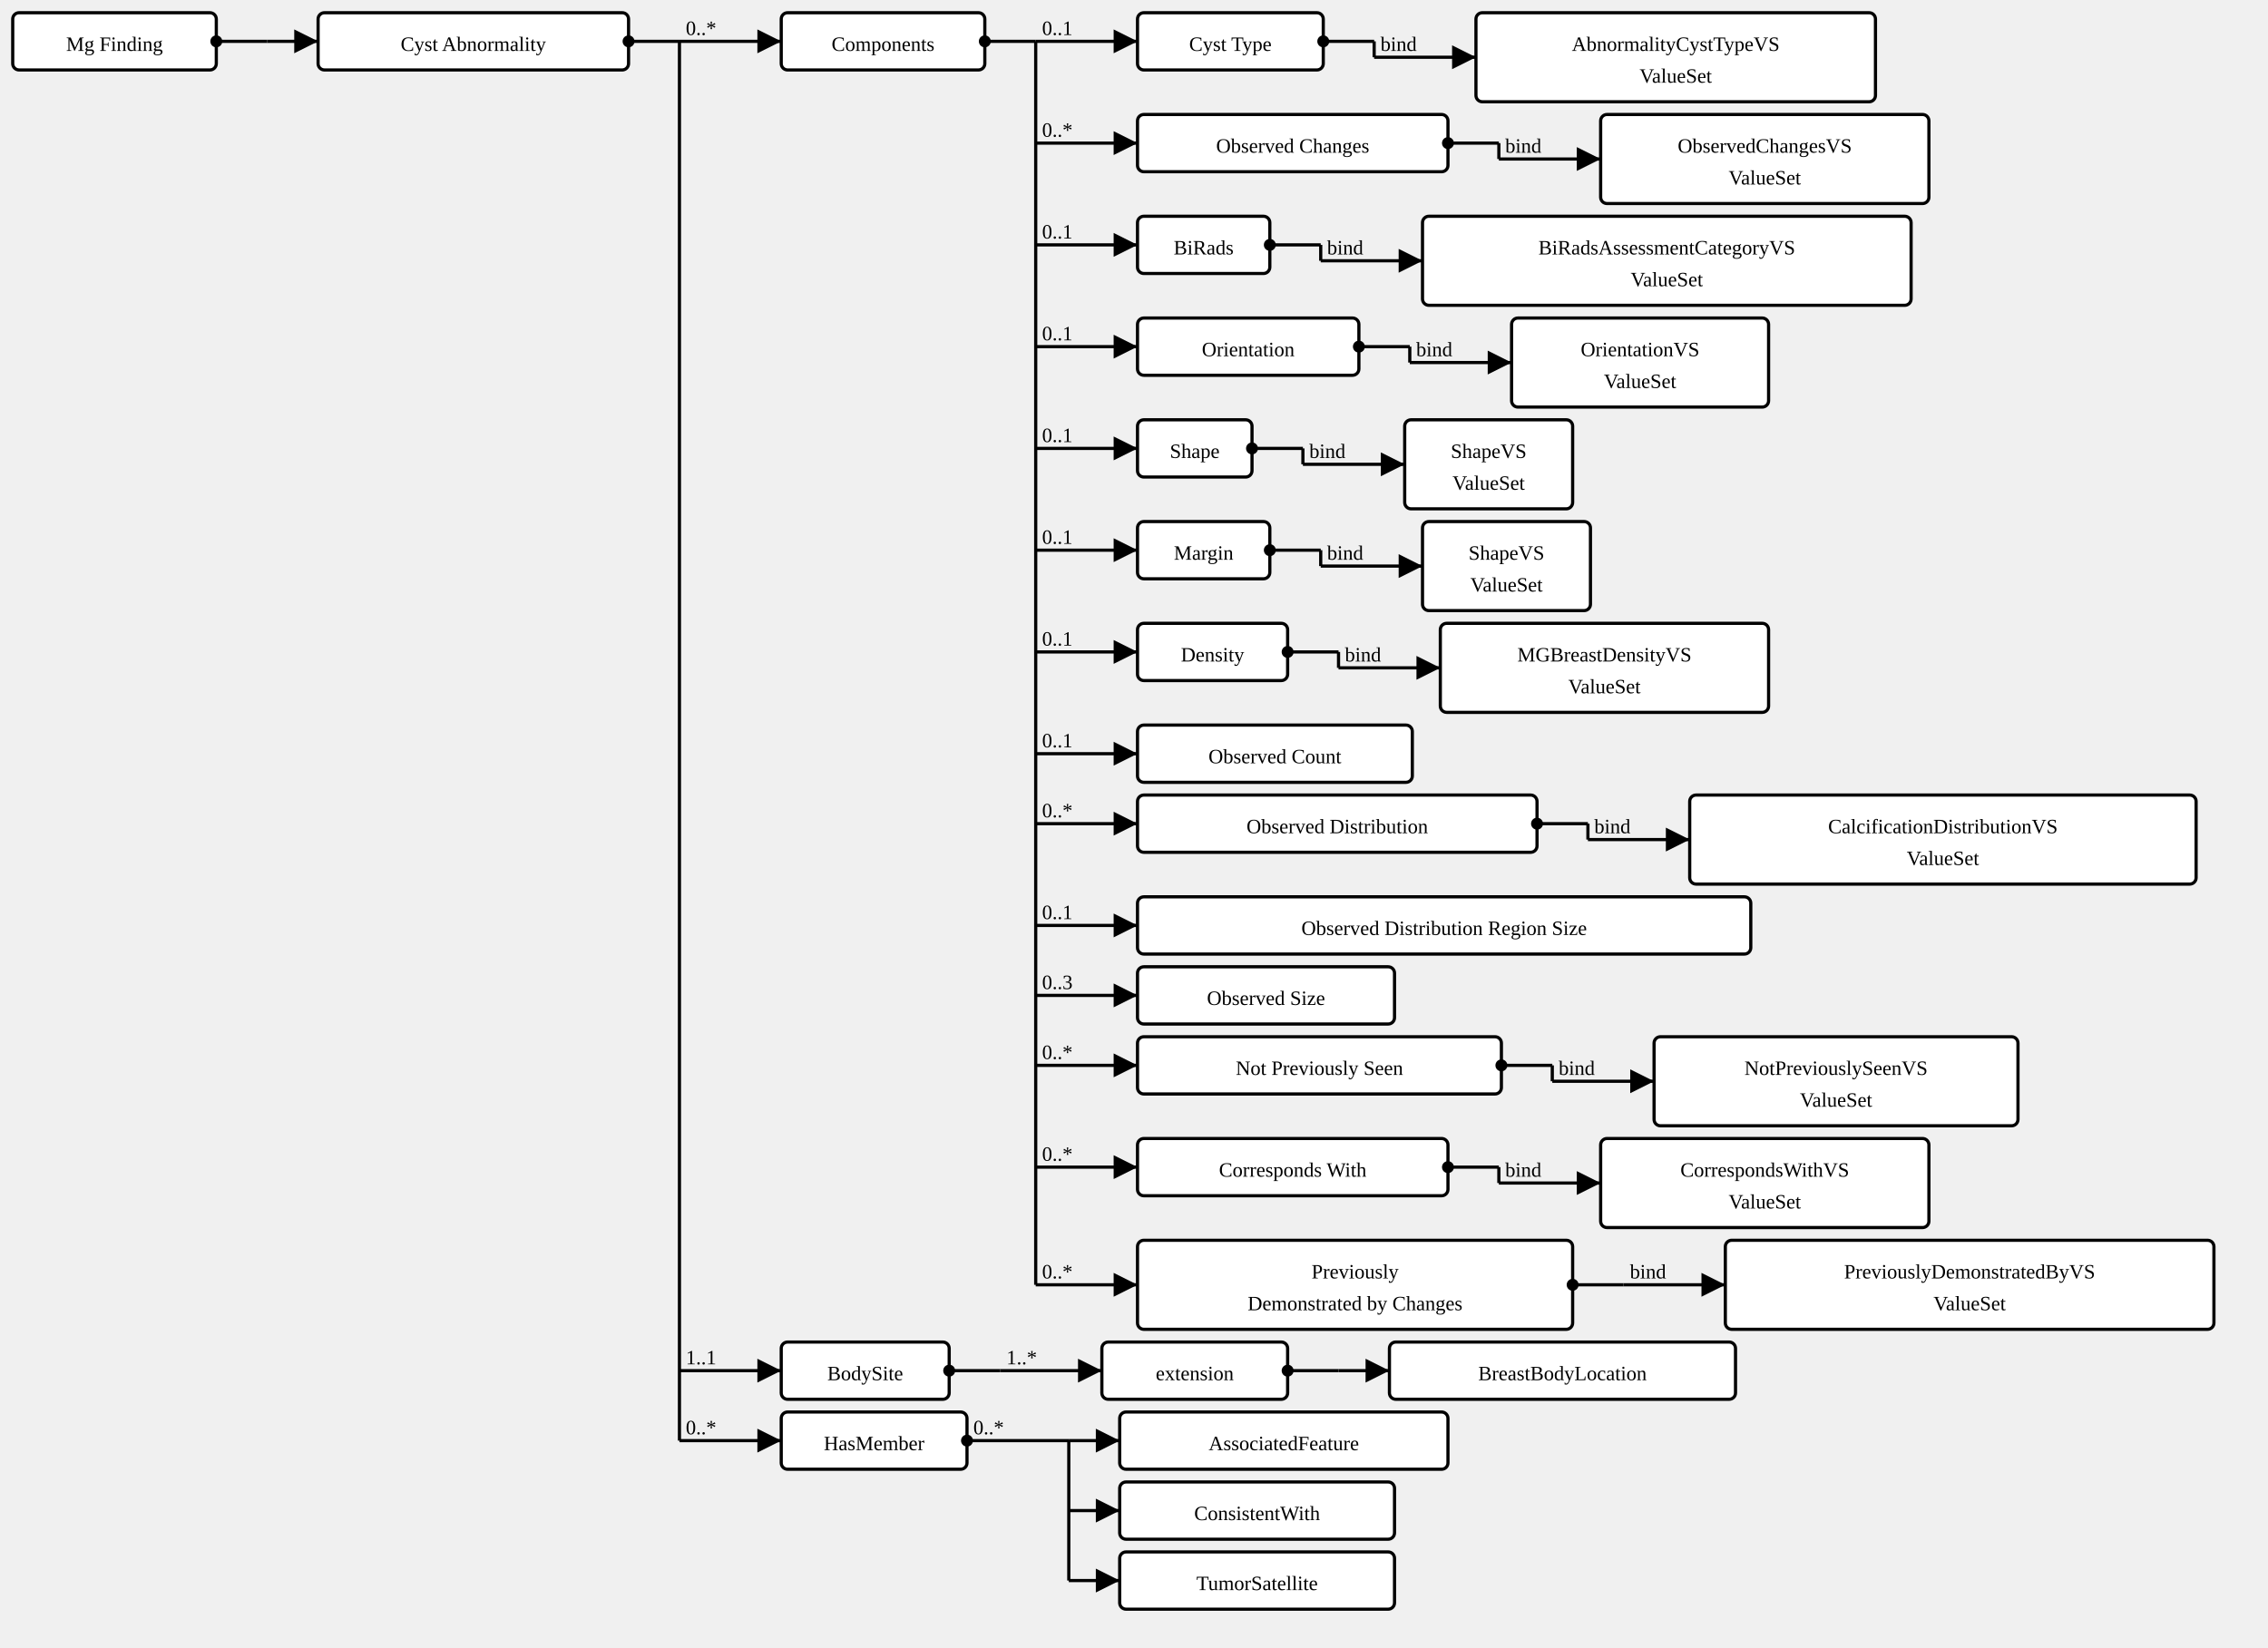
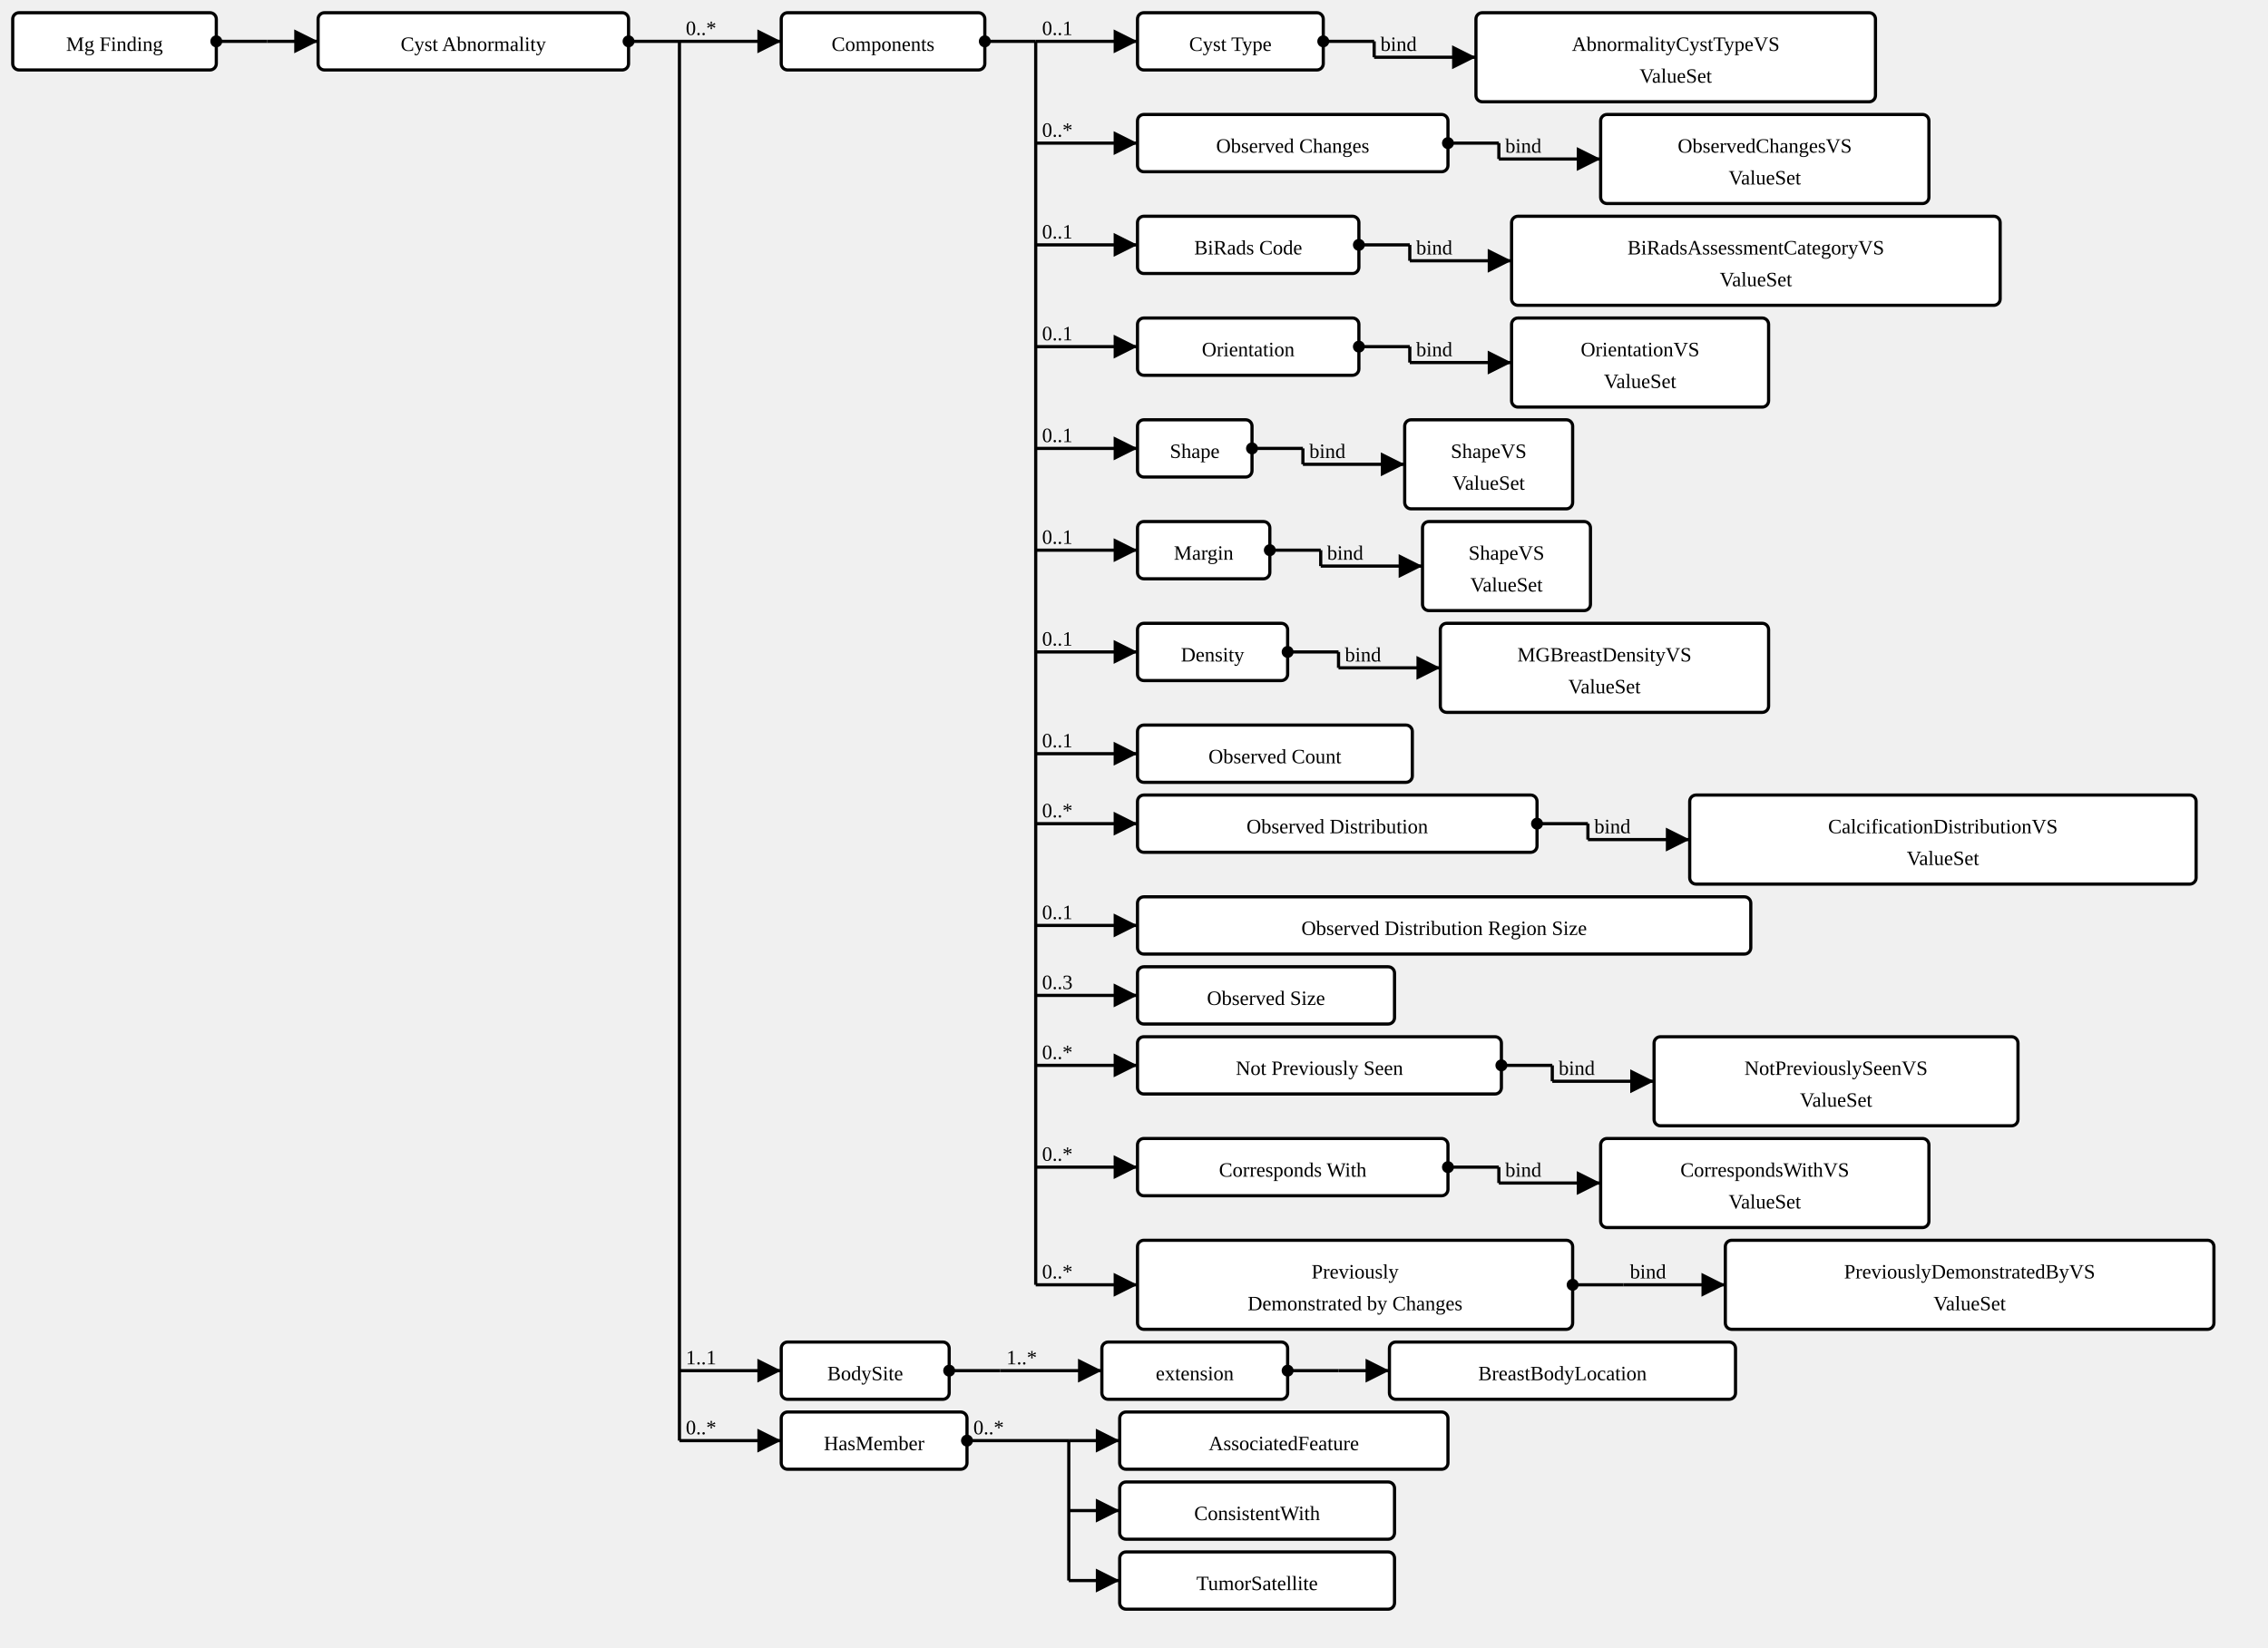
<svg xmlns="http://www.w3.org/2000/svg" version="1.1" width="1336.875" height="971.25">
  <defs>
    <marker id="arrowStart" markerWidth="3.75" markerHeight="3.75" markerUnits="px" refX="1.875" refY="1.875">
      <circle fill="Black" stroke-width="0" cx="1.875" cy="1.875" r="1.875" />
    </marker>
    <marker id="arrowEnd" markerWidth="7.5" markerHeight="7.5" markerUnits="px" refX="7.5" refY="3.75">
      <polygon fill="Black" stroke-width="0" points="0 0 7.5 3.75 0 7.5" />
    </marker>
  </defs>
  <g>
    <g transform="translate(7.5 7.5)">
      <a href="StructureDefinition-MGFinding.html" target="_top">
        <rect class="profile" fill="White" stroke="Black" stroke-width="1.875" x="0" y="0" width="120" height="33.75" rx="3.75" ry="3.75" />
      </a>
      <a href="StructureDefinition-MGFinding.html" target="_top">
        <text x="60" y="22.5" text-anchor="middle" class="profile">Mg Finding</text>
      </a>
    </g>
    <line stroke="Black" stroke-width="1.875" marker-end="url(#arrowEnd)" x1="157.5" y1="24.375" x2="187.5" y2="24.375" />
    <line stroke="Black" stroke-width="1.875" marker-start="url(#arrowStart)" x1="127.5" y1="24.375" x2="157.5" y2="24.375" />
    <line stroke="Black" stroke-width="1.875" x1="157.5" y1="24.375" x2="157.5" y2="24.375" />
  </g>
  <g>
    <g transform="translate(187.5 7.5)">
      <a href="StructureDefinition-AbnormalityCyst.html" target="_top">
        <rect class="focus" fill="White" stroke="Black" stroke-width="1.875" x="0" y="0" width="183" height="33.75" rx="3.75" ry="3.75" />
      </a>
      <a href="StructureDefinition-AbnormalityCyst.html" target="_top">
        <text x="91.5" y="22.5" text-anchor="middle" class="focus">Cyst Abnormality</text>
      </a>
    </g>
    <line stroke="Black" stroke-width="1.875" marker-end="url(#arrowEnd)" x1="400.5" y1="24.375" x2="460.5" y2="24.375" />
    <text x="404.25" y="20.625" text-anchor="right" class="lhsText">0..*</text>
    <line stroke="Black" stroke-width="1.875" marker-end="url(#arrowEnd)" x1="400.5" y1="808.125" x2="460.5" y2="808.125" />
    <text x="404.25" y="804.375" text-anchor="right" class="lhsText">1..1</text>
    <line stroke="Black" stroke-width="1.875" marker-end="url(#arrowEnd)" x1="400.5" y1="849.375" x2="460.5" y2="849.375" />
    <text x="404.25" y="845.625" text-anchor="right" class="lhsText">0..*</text>
    <line stroke="Black" stroke-width="1.875" marker-start="url(#arrowStart)" x1="370.5" y1="24.375" x2="400.5" y2="24.375" />
    <line stroke="Black" stroke-width="1.875" x1="400.5" y1="24.375" x2="400.5" y2="849.375" />
  </g>
  <g>
    <g transform="translate(460.5 7.5)">
      <a href="StructureDefinition-AbnormalityCyst-definitions.html#Observation.component" target="_top">
        <rect class="element" fill="White" stroke="Black" stroke-width="1.875" x="0" y="0" width="120" height="33.75" rx="3.75" ry="3.75" />
      </a>
      <a href="StructureDefinition-AbnormalityCyst-definitions.html#Observation.component" target="_top">
        <text x="60" y="22.5" text-anchor="middle" class="element">Components</text>
      </a>
    </g>
    <line stroke="Black" stroke-width="1.875" marker-end="url(#arrowEnd)" x1="610.5" y1="24.375" x2="670.5" y2="24.375" />
    <text x="614.25" y="20.625" text-anchor="right" class="lhsText">0..1</text>
    <line stroke="Black" stroke-width="1.875" marker-end="url(#arrowEnd)" x1="610.5" y1="84.375" x2="670.5" y2="84.375" />
    <text x="614.25" y="80.625" text-anchor="right" class="lhsText">0..*</text>
    <line stroke="Black" stroke-width="1.875" marker-end="url(#arrowEnd)" x1="610.5" y1="144.375" x2="670.5" y2="144.375" />
    <text x="614.25" y="140.625" text-anchor="right" class="lhsText">0..1</text>
    <line stroke="Black" stroke-width="1.875" marker-end="url(#arrowEnd)" x1="610.5" y1="204.375" x2="670.5" y2="204.375" />
    <text x="614.25" y="200.625" text-anchor="right" class="lhsText">0..1</text>
    <line stroke="Black" stroke-width="1.875" marker-end="url(#arrowEnd)" x1="610.5" y1="264.375" x2="670.5" y2="264.375" />
    <text x="614.25" y="260.625" text-anchor="right" class="lhsText">0..1</text>
    <line stroke="Black" stroke-width="1.875" marker-end="url(#arrowEnd)" x1="610.5" y1="324.375" x2="670.5" y2="324.375" />
    <text x="614.25" y="320.625" text-anchor="right" class="lhsText">0..1</text>
    <line stroke="Black" stroke-width="1.875" marker-end="url(#arrowEnd)" x1="610.5" y1="384.375" x2="670.5" y2="384.375" />
    <text x="614.25" y="380.625" text-anchor="right" class="lhsText">0..1</text>
    <line stroke="Black" stroke-width="1.875" marker-end="url(#arrowEnd)" x1="610.5" y1="444.375" x2="670.5" y2="444.375" />
    <text x="614.25" y="440.625" text-anchor="right" class="lhsText">0..1</text>
    <line stroke="Black" stroke-width="1.875" marker-end="url(#arrowEnd)" x1="610.5" y1="485.625" x2="670.5" y2="485.625" />
    <text x="614.25" y="481.875" text-anchor="right" class="lhsText">0..*</text>
    <line stroke="Black" stroke-width="1.875" marker-end="url(#arrowEnd)" x1="610.5" y1="545.625" x2="670.5" y2="545.625" />
    <text x="614.25" y="541.875" text-anchor="right" class="lhsText">0..1</text>
    <line stroke="Black" stroke-width="1.875" marker-end="url(#arrowEnd)" x1="610.5" y1="586.875" x2="670.5" y2="586.875" />
    <text x="614.25" y="583.125" text-anchor="right" class="lhsText">0..3</text>
    <line stroke="Black" stroke-width="1.875" marker-end="url(#arrowEnd)" x1="610.5" y1="628.125" x2="670.5" y2="628.125" />
    <text x="614.25" y="624.375" text-anchor="right" class="lhsText">0..*</text>
    <line stroke="Black" stroke-width="1.875" marker-end="url(#arrowEnd)" x1="610.5" y1="688.125" x2="670.5" y2="688.125" />
    <text x="614.25" y="684.375" text-anchor="right" class="lhsText">0..*</text>
    <line stroke="Black" stroke-width="1.875" marker-end="url(#arrowEnd)" x1="610.5" y1="757.5" x2="670.5" y2="757.5" />
    <text x="614.25" y="753.75" text-anchor="right" class="lhsText">0..*</text>
    <line stroke="Black" stroke-width="1.875" marker-start="url(#arrowStart)" x1="580.5" y1="24.375" x2="610.5" y2="24.375" />
    <line stroke="Black" stroke-width="1.875" x1="610.5" y1="24.375" x2="610.5" y2="757.5" />
  </g>
  <g>
    <g transform="translate(670.5 7.5)">
      <a href="StructureDefinition-AbnormalityCyst-definitions.html#Observation.component:cystType" target="_top">
        <rect class="element" fill="White" stroke="Black" stroke-width="1.875" x="0" y="0" width="109.5" height="33.75" rx="3.75" ry="3.75" />
      </a>
      <a href="StructureDefinition-AbnormalityCyst-definitions.html#Observation.component:cystType" target="_top">
        <text x="54.75" y="22.5" text-anchor="middle" class="element">Cyst Type</text>
      </a>
    </g>
    <line stroke="Black" stroke-width="1.875" marker-end="url(#arrowEnd)" x1="810" y1="33.75" x2="870" y2="33.75" />
    <text x="813.75" y="30" text-anchor="right" class="lhsText">bind</text>
    <line stroke="Black" stroke-width="1.875" marker-start="url(#arrowStart)" x1="780" y1="24.375" x2="810" y2="24.375" />
    <line stroke="Black" stroke-width="1.875" x1="810" y1="24.375" x2="810" y2="33.75" />
  </g>
  <g>
    <g transform="translate(870 7.5)">
      <a href="ValueSet-AbnormalityCystTypeVS.html" target="_top">
        <rect class="valueSet" fill="White" stroke="Black" stroke-width="1.875" x="0" y="0" width="235.5" height="52.5" rx="3.75" ry="3.75" />
      </a>
      <a href="ValueSet-AbnormalityCystTypeVS.html" target="_top">
        <text x="117.75" y="22.5" text-anchor="middle" class="valueSet">AbnormalityCystTypeVS</text>
      </a>
      <a href="ValueSet-AbnormalityCystTypeVS.html" target="_top">
        <text x="117.75" y="41.25" text-anchor="middle" class="valueSet">ValueSet</text>
      </a>
    </g>
  </g>
  <g>
    <g transform="translate(670.5 67.5)">
      <a href="StructureDefinition-AbnormalityCyst-definitions.html#Observation.component:obsChanges" target="_top">
        <rect class="element" fill="White" stroke="Black" stroke-width="1.875" x="0" y="0" width="183" height="33.75" rx="3.75" ry="3.75" />
      </a>
      <a href="StructureDefinition-AbnormalityCyst-definitions.html#Observation.component:obsChanges" target="_top">
        <text x="91.5" y="22.5" text-anchor="middle" class="element">Observed Changes</text>
      </a>
    </g>
    <line stroke="Black" stroke-width="1.875" marker-end="url(#arrowEnd)" x1="883.5" y1="93.75" x2="943.5" y2="93.75" />
    <text x="887.25" y="90" text-anchor="right" class="lhsText">bind</text>
    <line stroke="Black" stroke-width="1.875" marker-start="url(#arrowStart)" x1="853.5" y1="84.375" x2="883.5" y2="84.375" />
    <line stroke="Black" stroke-width="1.875" x1="883.5" y1="84.375" x2="883.5" y2="93.75" />
  </g>
  <g>
    <g transform="translate(943.5 67.5)">
      <a href="ValueSet-ObservedChangesVS.html" target="_top">
        <rect class="valueSet" fill="White" stroke="Black" stroke-width="1.875" x="0" y="0" width="193.5" height="52.5" rx="3.75" ry="3.75" />
      </a>
      <a href="ValueSet-ObservedChangesVS.html" target="_top">
        <text x="96.75" y="22.5" text-anchor="middle" class="valueSet">ObservedChangesVS</text>
      </a>
      <a href="ValueSet-ObservedChangesVS.html" target="_top">
        <text x="96.75" y="41.25" text-anchor="middle" class="valueSet">ValueSet</text>
      </a>
    </g>
  </g>
  <g>
    <g transform="translate(670.5 127.5)">
      <a href="StructureDefinition-AbnormalityCyst-definitions.html#Observation.component:biRadsAssessmentCategory" target="_top">
-         <rect class="element" fill="White" stroke="Black" stroke-width="1.875" x="0" y="0" width="78" height="33.75" rx="3.75" ry="3.75" />
+         <rect class="element" fill="White" stroke="Black" stroke-width="1.875" x="0" y="0" width="130.5" height="33.75" rx="3.75" ry="3.75" />
      </a>
      <a href="StructureDefinition-AbnormalityCyst-definitions.html#Observation.component:biRadsAssessmentCategory" target="_top">
-         <text x="39" y="22.5" text-anchor="middle" class="element">BiRads</text>
-       </a>
-     </g>
-     <line stroke="Black" stroke-width="1.875" marker-end="url(#arrowEnd)" x1="778.5" y1="153.75" x2="838.5" y2="153.75" />
-     <text x="782.25" y="150" text-anchor="right" class="lhsText">bind</text>
-     <line stroke="Black" stroke-width="1.875" marker-start="url(#arrowStart)" x1="748.5" y1="144.375" x2="778.5" y2="144.375" />
-     <line stroke="Black" stroke-width="1.875" x1="778.5" y1="144.375" x2="778.5" y2="153.75" />
-   </g>
-   <g>
-     <g transform="translate(838.5 127.5)">
+         <text x="65.25" y="22.5" text-anchor="middle" class="element">BiRads Code</text>
+       </a>
+     </g>
+     <line stroke="Black" stroke-width="1.875" marker-end="url(#arrowEnd)" x1="831" y1="153.75" x2="891" y2="153.75" />
+     <text x="834.75" y="150" text-anchor="right" class="lhsText">bind</text>
+     <line stroke="Black" stroke-width="1.875" marker-start="url(#arrowStart)" x1="801" y1="144.375" x2="831" y2="144.375" />
+     <line stroke="Black" stroke-width="1.875" x1="831" y1="144.375" x2="831" y2="153.75" />
+   </g>
+   <g>
+     <g transform="translate(891 127.5)">
      <a href="ValueSet-BiRadsAssessmentCategoryVS.html" target="_top">
        <rect class="valueSet" fill="White" stroke="Black" stroke-width="1.875" x="0" y="0" width="288" height="52.5" rx="3.75" ry="3.75" />
      </a>
      <a href="ValueSet-BiRadsAssessmentCategoryVS.html" target="_top">
        <text x="144" y="22.5" text-anchor="middle" class="valueSet">BiRadsAssessmentCategoryVS</text>
      </a>
      <a href="ValueSet-BiRadsAssessmentCategoryVS.html" target="_top">
        <text x="144" y="41.25" text-anchor="middle" class="valueSet">ValueSet</text>
      </a>
    </g>
  </g>
  <g>
    <g transform="translate(670.5 187.5)">
      <a href="StructureDefinition-AbnormalityCyst-definitions.html#Observation.component:orientation" target="_top">
        <rect class="element" fill="White" stroke="Black" stroke-width="1.875" x="0" y="0" width="130.5" height="33.75" rx="3.75" ry="3.75" />
      </a>
      <a href="StructureDefinition-AbnormalityCyst-definitions.html#Observation.component:orientation" target="_top">
        <text x="65.25" y="22.5" text-anchor="middle" class="element">Orientation</text>
      </a>
    </g>
    <line stroke="Black" stroke-width="1.875" marker-end="url(#arrowEnd)" x1="831" y1="213.75" x2="891" y2="213.75" />
    <text x="834.75" y="210" text-anchor="right" class="lhsText">bind</text>
    <line stroke="Black" stroke-width="1.875" marker-start="url(#arrowStart)" x1="801" y1="204.375" x2="831" y2="204.375" />
    <line stroke="Black" stroke-width="1.875" x1="831" y1="204.375" x2="831" y2="213.75" />
  </g>
  <g>
    <g transform="translate(891 187.5)">
      <a href="ValueSet-OrientationVS.html" target="_top">
        <rect class="valueSet" fill="White" stroke="Black" stroke-width="1.875" x="0" y="0" width="151.5" height="52.5" rx="3.75" ry="3.75" />
      </a>
      <a href="ValueSet-OrientationVS.html" target="_top">
        <text x="75.75" y="22.5" text-anchor="middle" class="valueSet">OrientationVS</text>
      </a>
      <a href="ValueSet-OrientationVS.html" target="_top">
        <text x="75.75" y="41.25" text-anchor="middle" class="valueSet">ValueSet</text>
      </a>
    </g>
  </g>
  <g>
    <g transform="translate(670.5 247.5)">
      <a href="StructureDefinition-AbnormalityCyst-definitions.html#Observation.component:shape" target="_top">
        <rect class="element" fill="White" stroke="Black" stroke-width="1.875" x="0" y="0" width="67.5" height="33.75" rx="3.75" ry="3.75" />
      </a>
      <a href="StructureDefinition-AbnormalityCyst-definitions.html#Observation.component:shape" target="_top">
        <text x="33.75" y="22.5" text-anchor="middle" class="element">Shape</text>
      </a>
    </g>
    <line stroke="Black" stroke-width="1.875" marker-end="url(#arrowEnd)" x1="768" y1="273.75" x2="828" y2="273.75" />
    <text x="771.75" y="270" text-anchor="right" class="lhsText">bind</text>
    <line stroke="Black" stroke-width="1.875" marker-start="url(#arrowStart)" x1="738" y1="264.375" x2="768" y2="264.375" />
    <line stroke="Black" stroke-width="1.875" x1="768" y1="264.375" x2="768" y2="273.75" />
  </g>
  <g>
    <g transform="translate(828 247.5)">
      <a href="ValueSet-ShapeVS.html" target="_top">
        <rect class="valueSet" fill="White" stroke="Black" stroke-width="1.875" x="0" y="0" width="99" height="52.5" rx="3.75" ry="3.75" />
      </a>
      <a href="ValueSet-ShapeVS.html" target="_top">
        <text x="49.5" y="22.5" text-anchor="middle" class="valueSet">ShapeVS</text>
      </a>
      <a href="ValueSet-ShapeVS.html" target="_top">
        <text x="49.5" y="41.25" text-anchor="middle" class="valueSet">ValueSet</text>
      </a>
    </g>
  </g>
  <g>
    <g transform="translate(670.5 307.5)">
      <a href="StructureDefinition-AbnormalityCyst-definitions.html#Observation.component:margin" target="_top">
        <rect class="element" fill="White" stroke="Black" stroke-width="1.875" x="0" y="0" width="78" height="33.75" rx="3.75" ry="3.75" />
      </a>
      <a href="StructureDefinition-AbnormalityCyst-definitions.html#Observation.component:margin" target="_top">
        <text x="39" y="22.5" text-anchor="middle" class="element">Margin</text>
      </a>
    </g>
    <line stroke="Black" stroke-width="1.875" marker-end="url(#arrowEnd)" x1="778.5" y1="333.75" x2="838.5" y2="333.75" />
    <text x="782.25" y="330" text-anchor="right" class="lhsText">bind</text>
    <line stroke="Black" stroke-width="1.875" marker-start="url(#arrowStart)" x1="748.5" y1="324.375" x2="778.5" y2="324.375" />
    <line stroke="Black" stroke-width="1.875" x1="778.5" y1="324.375" x2="778.5" y2="333.75" />
  </g>
  <g>
    <g transform="translate(838.5 307.5)">
      <a href="ValueSet-ShapeVS.html" target="_top">
        <rect class="valueSet" fill="White" stroke="Black" stroke-width="1.875" x="0" y="0" width="99" height="52.5" rx="3.75" ry="3.75" />
      </a>
      <a href="ValueSet-ShapeVS.html" target="_top">
        <text x="49.5" y="22.5" text-anchor="middle" class="valueSet">ShapeVS</text>
      </a>
      <a href="ValueSet-ShapeVS.html" target="_top">
        <text x="49.5" y="41.25" text-anchor="middle" class="valueSet">ValueSet</text>
      </a>
    </g>
  </g>
  <g>
    <g transform="translate(670.5 367.5)">
      <a href="StructureDefinition-AbnormalityCyst-definitions.html#Observation.component:mgBreastDensity" target="_top">
        <rect class="element" fill="White" stroke="Black" stroke-width="1.875" x="0" y="0" width="88.5" height="33.75" rx="3.75" ry="3.75" />
      </a>
      <a href="StructureDefinition-AbnormalityCyst-definitions.html#Observation.component:mgBreastDensity" target="_top">
        <text x="44.25" y="22.5" text-anchor="middle" class="element">Density</text>
      </a>
    </g>
    <line stroke="Black" stroke-width="1.875" marker-end="url(#arrowEnd)" x1="789" y1="393.75" x2="849" y2="393.75" />
    <text x="792.75" y="390" text-anchor="right" class="lhsText">bind</text>
    <line stroke="Black" stroke-width="1.875" marker-start="url(#arrowStart)" x1="759" y1="384.375" x2="789" y2="384.375" />
    <line stroke="Black" stroke-width="1.875" x1="789" y1="384.375" x2="789" y2="393.75" />
  </g>
  <g>
    <g transform="translate(849.0001 367.5)">
      <a href="ValueSet-MGBreastDensityVS.html" target="_top">
        <rect class="valueSet" fill="White" stroke="Black" stroke-width="1.875" x="0" y="0" width="193.5" height="52.5" rx="3.75" ry="3.75" />
      </a>
      <a href="ValueSet-MGBreastDensityVS.html" target="_top">
        <text x="96.75" y="22.5" text-anchor="middle" class="valueSet">MGBreastDensityVS</text>
      </a>
      <a href="ValueSet-MGBreastDensityVS.html" target="_top">
        <text x="96.75" y="41.25" text-anchor="middle" class="valueSet">ValueSet</text>
      </a>
    </g>
  </g>
  <g>
    <g transform="translate(670.5 427.5)">
      <a href="StructureDefinition-AbnormalityCyst-definitions.html#Observation.component:observedCount" target="_top">
        <rect class="element" fill="White" stroke="Black" stroke-width="1.875" x="0" y="0" width="162" height="33.75" rx="3.75" ry="3.75" />
      </a>
      <a href="StructureDefinition-AbnormalityCyst-definitions.html#Observation.component:observedCount" target="_top">
        <text x="81" y="22.5" text-anchor="middle" class="element">Observed Count</text>
      </a>
    </g>
  </g>
  <g>
    <g transform="translate(670.5 468.75)">
      <a href="StructureDefinition-AbnormalityCyst-definitions.html#Observation.component:obsDistribution" target="_top">
        <rect class="element" fill="White" stroke="Black" stroke-width="1.875" x="0" y="0" width="235.5" height="33.75" rx="3.75" ry="3.75" />
      </a>
      <a href="StructureDefinition-AbnormalityCyst-definitions.html#Observation.component:obsDistribution" target="_top">
        <text x="117.75" y="22.5" text-anchor="middle" class="element">Observed Distribution</text>
      </a>
    </g>
    <line stroke="Black" stroke-width="1.875" marker-end="url(#arrowEnd)" x1="936" y1="495" x2="996" y2="495" />
    <text x="939.75" y="491.25" text-anchor="right" class="lhsText">bind</text>
    <line stroke="Black" stroke-width="1.875" marker-start="url(#arrowStart)" x1="906" y1="485.625" x2="936" y2="485.625" />
    <line stroke="Black" stroke-width="1.875" x1="936" y1="485.625" x2="936" y2="495" />
  </g>
  <g>
    <g transform="translate(996 468.75)">
      <a href="ValueSet-CalcificationDistributionVS.html" target="_top">
        <rect class="valueSet" fill="White" stroke="Black" stroke-width="1.875" x="0" y="0" width="298.5" height="52.5" rx="3.75" ry="3.75" />
      </a>
      <a href="ValueSet-CalcificationDistributionVS.html" target="_top">
        <text x="149.25" y="22.5" text-anchor="middle" class="valueSet">CalcificationDistributionVS</text>
      </a>
      <a href="ValueSet-CalcificationDistributionVS.html" target="_top">
        <text x="149.25" y="41.25" text-anchor="middle" class="valueSet">ValueSet</text>
      </a>
    </g>
  </g>
  <g>
    <g transform="translate(670.5 528.75)">
      <a href="StructureDefinition-AbnormalityCyst-definitions.html#Observation.component:obsDistRegionSize" target="_top">
        <rect class="element" fill="White" stroke="Black" stroke-width="1.875" x="0" y="0" width="361.5" height="33.75" rx="3.75" ry="3.75" />
      </a>
      <a href="StructureDefinition-AbnormalityCyst-definitions.html#Observation.component:obsDistRegionSize" target="_top">
        <text x="180.75" y="22.5" text-anchor="middle" class="element">Observed Distribution Region Size</text>
      </a>
    </g>
  </g>
  <g>
    <g transform="translate(670.5 570)">
      <a href="StructureDefinition-AbnormalityCyst-definitions.html#Observation.component:obsSize" target="_top">
        <rect class="element" fill="White" stroke="Black" stroke-width="1.875" x="0" y="0" width="151.5" height="33.75" rx="3.75" ry="3.75" />
      </a>
      <a href="StructureDefinition-AbnormalityCyst-definitions.html#Observation.component:obsSize" target="_top">
        <text x="75.75" y="22.5" text-anchor="middle" class="element">Observed Size</text>
      </a>
    </g>
  </g>
  <g>
    <g transform="translate(670.5 611.25)">
      <a href="StructureDefinition-AbnormalityCyst-definitions.html#Observation.component:notPreviouslySeen" target="_top">
        <rect class="element" fill="White" stroke="Black" stroke-width="1.875" x="0" y="0" width="214.5" height="33.75" rx="3.75" ry="3.75" />
      </a>
      <a href="StructureDefinition-AbnormalityCyst-definitions.html#Observation.component:notPreviouslySeen" target="_top">
        <text x="107.25" y="22.5" text-anchor="middle" class="element">Not Previously Seen</text>
      </a>
    </g>
    <line stroke="Black" stroke-width="1.875" marker-end="url(#arrowEnd)" x1="915" y1="637.5" x2="975" y2="637.5" />
    <text x="918.75" y="633.75" text-anchor="right" class="lhsText">bind</text>
    <line stroke="Black" stroke-width="1.875" marker-start="url(#arrowStart)" x1="885" y1="628.125" x2="915" y2="628.125" />
    <line stroke="Black" stroke-width="1.875" x1="915" y1="628.125" x2="915" y2="637.5" />
  </g>
  <g>
    <g transform="translate(975 611.25)">
      <a href="ValueSet-NotPreviouslySeenVS.html" target="_top">
        <rect class="valueSet" fill="White" stroke="Black" stroke-width="1.875" x="0" y="0" width="214.5" height="52.5" rx="3.75" ry="3.75" />
      </a>
      <a href="ValueSet-NotPreviouslySeenVS.html" target="_top">
        <text x="107.25" y="22.5" text-anchor="middle" class="valueSet">NotPreviouslySeenVS</text>
      </a>
      <a href="ValueSet-NotPreviouslySeenVS.html" target="_top">
        <text x="107.25" y="41.25" text-anchor="middle" class="valueSet">ValueSet</text>
      </a>
    </g>
  </g>
  <g>
    <g transform="translate(670.5 671.25)">
      <a href="StructureDefinition-AbnormalityCyst-definitions.html#Observation.component:correspondsWith" target="_top">
        <rect class="element" fill="White" stroke="Black" stroke-width="1.875" x="0" y="0" width="183" height="33.75" rx="3.75" ry="3.75" />
      </a>
      <a href="StructureDefinition-AbnormalityCyst-definitions.html#Observation.component:correspondsWith" target="_top">
        <text x="91.5" y="22.5" text-anchor="middle" class="element">Corresponds With</text>
      </a>
    </g>
    <line stroke="Black" stroke-width="1.875" marker-end="url(#arrowEnd)" x1="883.5" y1="697.5" x2="943.5" y2="697.5" />
    <text x="887.25" y="693.75" text-anchor="right" class="lhsText">bind</text>
    <line stroke="Black" stroke-width="1.875" marker-start="url(#arrowStart)" x1="853.5" y1="688.125" x2="883.5" y2="688.125" />
    <line stroke="Black" stroke-width="1.875" x1="883.5" y1="688.125" x2="883.5" y2="697.5" />
  </g>
  <g>
    <g transform="translate(943.5 671.25)">
      <a href="ValueSet-CorrespondsWithVS.html" target="_top">
        <rect class="valueSet" fill="White" stroke="Black" stroke-width="1.875" x="0" y="0" width="193.5" height="52.5" rx="3.75" ry="3.75" />
      </a>
      <a href="ValueSet-CorrespondsWithVS.html" target="_top">
        <text x="96.75" y="22.5" text-anchor="middle" class="valueSet">CorrespondsWithVS</text>
      </a>
      <a href="ValueSet-CorrespondsWithVS.html" target="_top">
        <text x="96.75" y="41.25" text-anchor="middle" class="valueSet">ValueSet</text>
      </a>
    </g>
  </g>
  <g>
    <g transform="translate(670.5 731.25)">
      <a href="StructureDefinition-AbnormalityCyst-definitions.html#Observation.component:prevDemBy" target="_top">
        <rect class="element" fill="White" stroke="Black" stroke-width="1.875" x="0" y="0" width="256.5" height="52.5" rx="3.75" ry="3.75" />
      </a>
      <a href="StructureDefinition-AbnormalityCyst-definitions.html#Observation.component:prevDemBy" target="_top">
        <text x="128.25" y="22.5" text-anchor="middle" class="element">Previously</text>
      </a>
      <a href="StructureDefinition-AbnormalityCyst-definitions.html#Observation.component:prevDemBy" target="_top">
        <text x="128.25" y="41.25" text-anchor="middle" class="element">Demonstrated by Changes</text>
      </a>
    </g>
    <line stroke="Black" stroke-width="1.875" marker-end="url(#arrowEnd)" x1="957" y1="757.5" x2="1017" y2="757.5" />
    <text x="960.75" y="753.75" text-anchor="right" class="lhsText">bind</text>
    <line stroke="Black" stroke-width="1.875" marker-start="url(#arrowStart)" x1="927" y1="757.5" x2="957" y2="757.5" />
    <line stroke="Black" stroke-width="1.875" x1="957" y1="757.5" x2="957" y2="757.5" />
  </g>
  <g>
    <g transform="translate(1017 731.25)">
      <a href="ValueSet-PreviouslyDemonstratedByVS.html" target="_top">
        <rect class="valueSet" fill="White" stroke="Black" stroke-width="1.875" x="0" y="0" width="288" height="52.5" rx="3.75" ry="3.75" />
      </a>
      <a href="ValueSet-PreviouslyDemonstratedByVS.html" target="_top">
        <text x="144" y="22.5" text-anchor="middle" class="valueSet">PreviouslyDemonstratedByVS</text>
      </a>
      <a href="ValueSet-PreviouslyDemonstratedByVS.html" target="_top">
        <text x="144" y="41.25" text-anchor="middle" class="valueSet">ValueSet</text>
      </a>
    </g>
  </g>
  <g>
    <g transform="translate(460.5 791.25)">
      <a href="StructureDefinition-AbnormalityCyst-definitions.html#Observation.bodySite" target="_top">
        <rect class="element" fill="White" stroke="Black" stroke-width="1.875" x="0" y="0" width="99" height="33.75" rx="3.75" ry="3.75" />
      </a>
      <a href="StructureDefinition-AbnormalityCyst-definitions.html#Observation.bodySite" target="_top">
        <text x="49.5" y="22.5" text-anchor="middle" class="element">BodySite</text>
      </a>
    </g>
    <line stroke="Black" stroke-width="1.875" marker-end="url(#arrowEnd)" x1="589.5" y1="808.125" x2="649.5" y2="808.125" />
    <text x="593.25" y="804.375" text-anchor="right" class="lhsText">1..*</text>
    <line stroke="Black" stroke-width="1.875" marker-start="url(#arrowStart)" x1="559.5" y1="808.125" x2="589.5" y2="808.125" />
    <line stroke="Black" stroke-width="1.875" x1="589.5" y1="808.125" x2="589.5" y2="808.125" />
  </g>
  <g>
    <g transform="translate(649.5 791.25)">
      <a href="StructureDefinition-AbnormalityCyst-definitions.html#Observation.bodySite.extension" target="_top">
        <rect class="element" fill="White" stroke="Black" stroke-width="1.875" x="0" y="0" width="109.5" height="33.75" rx="3.75" ry="3.75" />
      </a>
      <a href="StructureDefinition-AbnormalityCyst-definitions.html#Observation.bodySite.extension" target="_top">
        <text x="54.75" y="22.5" text-anchor="middle" class="element">extension</text>
      </a>
    </g>
    <line stroke="Black" stroke-width="1.875" marker-end="url(#arrowEnd)" x1="789" y1="808.125" x2="819" y2="808.125" />
    <line stroke="Black" stroke-width="1.875" marker-start="url(#arrowStart)" x1="759" y1="808.125" x2="789" y2="808.125" />
    <line stroke="Black" stroke-width="1.875" x1="789" y1="808.125" x2="789" y2="808.125" />
  </g>
  <g>
    <g transform="translate(819 791.25)">
      <a href="StructureDefinition-BreastBodyLocationExtension.html" target="_top">
        <rect class="extension" fill="White" stroke="Black" stroke-width="1.875" x="0" y="0" width="204" height="33.75" rx="3.75" ry="3.75" />
      </a>
      <a href="StructureDefinition-BreastBodyLocationExtension.html" target="_top">
        <text x="102" y="22.5" text-anchor="middle" class="extension">BreastBodyLocation</text>
      </a>
    </g>
  </g>
  <g>
    <g transform="translate(460.5 832.5)">
      <a href="StructureDefinition-AbnormalityCyst-definitions.html#Observation.hasMember" target="_top">
        <rect class="element" fill="White" stroke="Black" stroke-width="1.875" x="0" y="0" width="109.5" height="33.75" rx="3.75" ry="3.75" />
      </a>
      <a href="StructureDefinition-AbnormalityCyst-definitions.html#Observation.hasMember" target="_top">
        <text x="54.75" y="22.5" text-anchor="middle" class="element">HasMember</text>
      </a>
    </g>
    <line stroke="Black" stroke-width="1.875" marker-end="url(#arrowEnd)" x1="630" y1="849.375" x2="660" y2="849.375" />
    <line stroke="Black" stroke-width="1.875" marker-end="url(#arrowEnd)" x1="630" y1="890.625" x2="660" y2="890.625" />
    <line stroke="Black" stroke-width="1.875" marker-end="url(#arrowEnd)" x1="630" y1="931.875" x2="660" y2="931.875" />
    <line stroke="Black" stroke-width="1.875" marker-start="url(#arrowStart)" x1="570" y1="849.375" x2="630" y2="849.375" />
    <text x="573.75" y="845.625" text-anchor="left" class="rhsText">0..*</text>
    <line stroke="Black" stroke-width="1.875" x1="630" y1="849.375" x2="630" y2="931.875" />
  </g>
  <g>
    <g transform="translate(660 832.5)">
      <a href="StructureDefinition-AssociatedFeature.html" target="_top">
        <rect class="profile" fill="White" stroke="Black" stroke-width="1.875" x="0" y="0" width="193.5" height="33.75" rx="3.75" ry="3.75" />
      </a>
      <a href="StructureDefinition-AssociatedFeature.html" target="_top">
        <text x="96.75" y="22.5" text-anchor="middle" class="profile">AssociatedFeature</text>
      </a>
    </g>
  </g>
  <g>
    <g transform="translate(660 873.75)">
      <a href="StructureDefinition-ConsistentWith.html" target="_top">
        <rect class="profile" fill="White" stroke="Black" stroke-width="1.875" x="0" y="0" width="162" height="33.75" rx="3.75" ry="3.75" />
      </a>
      <a href="StructureDefinition-ConsistentWith.html" target="_top">
        <text x="81" y="22.5" text-anchor="middle" class="profile">ConsistentWith</text>
      </a>
    </g>
  </g>
  <g>
    <g transform="translate(660 915)">
      <a href="StructureDefinition-TumorSatellite.html" target="_top">
        <rect class="profile" fill="White" stroke="Black" stroke-width="1.875" x="0" y="0" width="162" height="33.75" rx="3.75" ry="3.75" />
      </a>
      <a href="StructureDefinition-TumorSatellite.html" target="_top">
        <text x="81" y="22.5" text-anchor="middle" class="profile">TumorSatellite</text>
      </a>
    </g>
  </g>
</svg>
